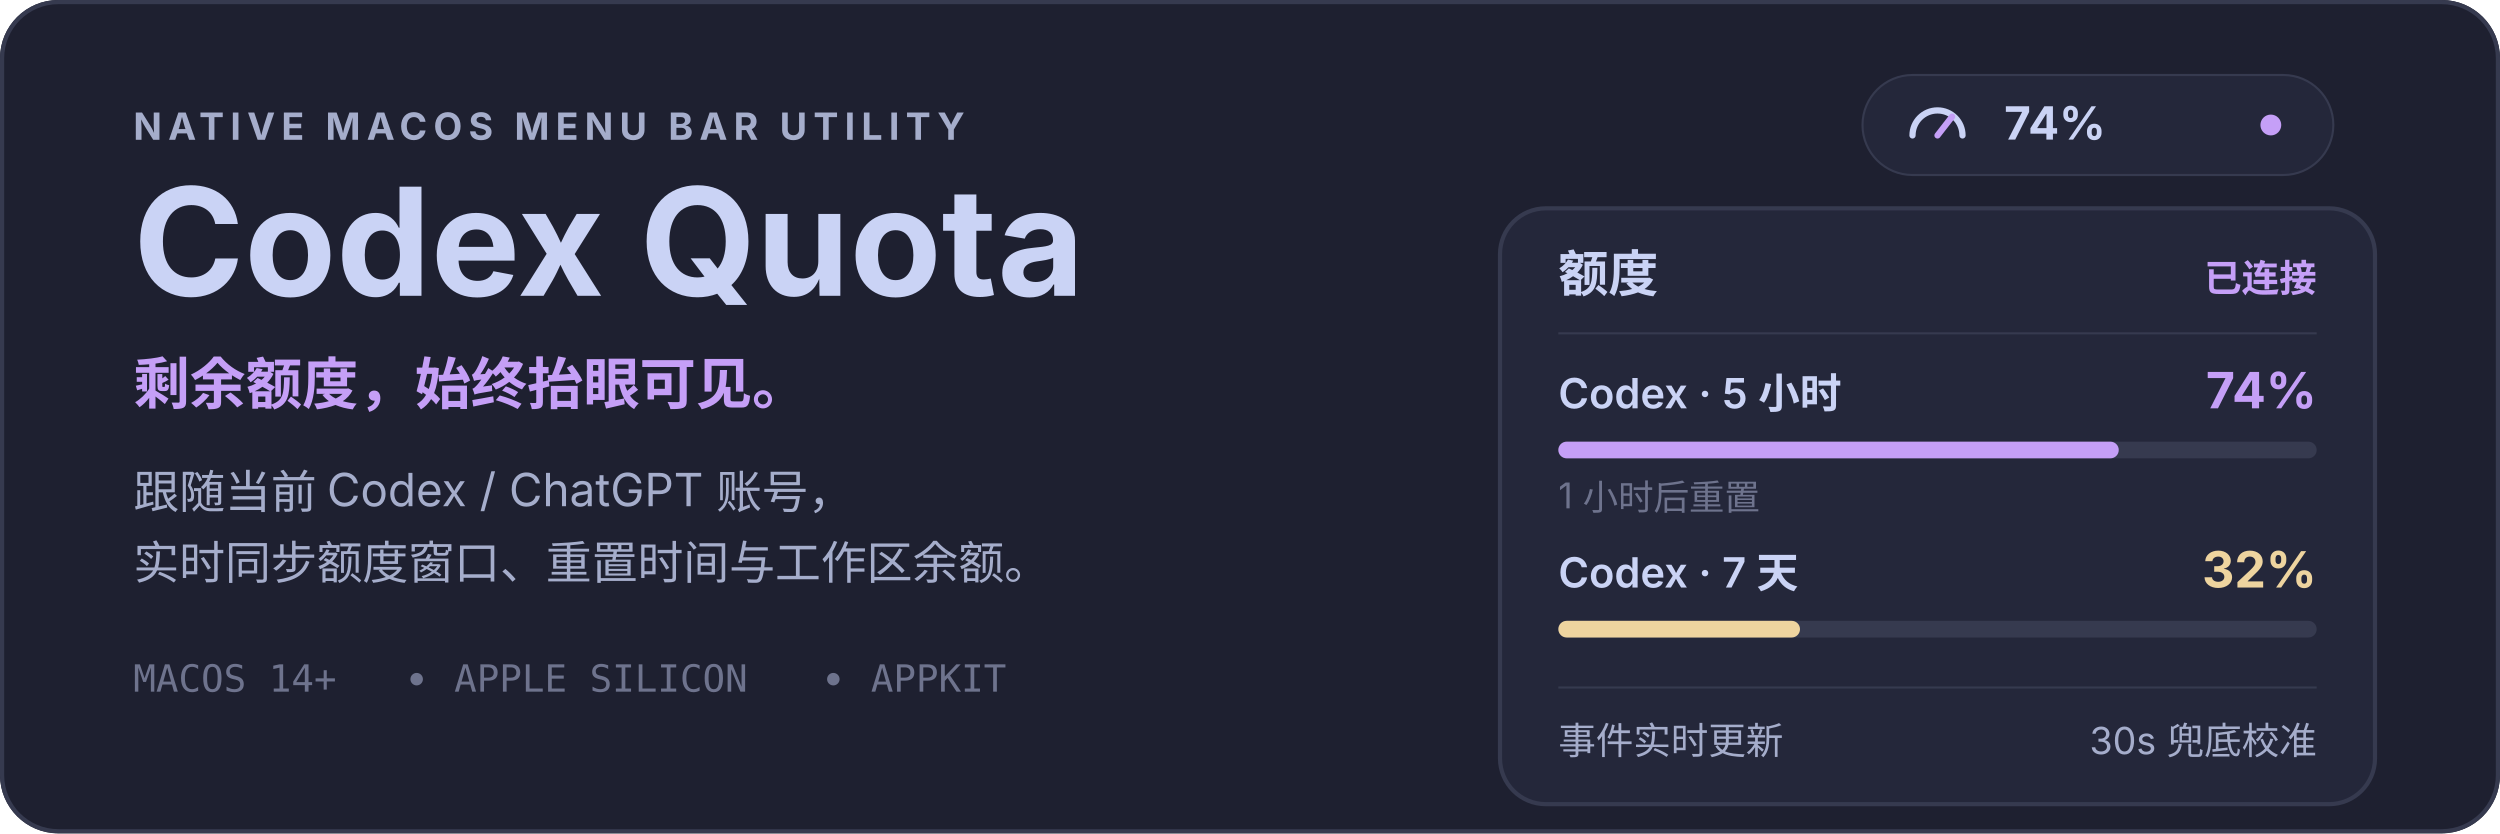
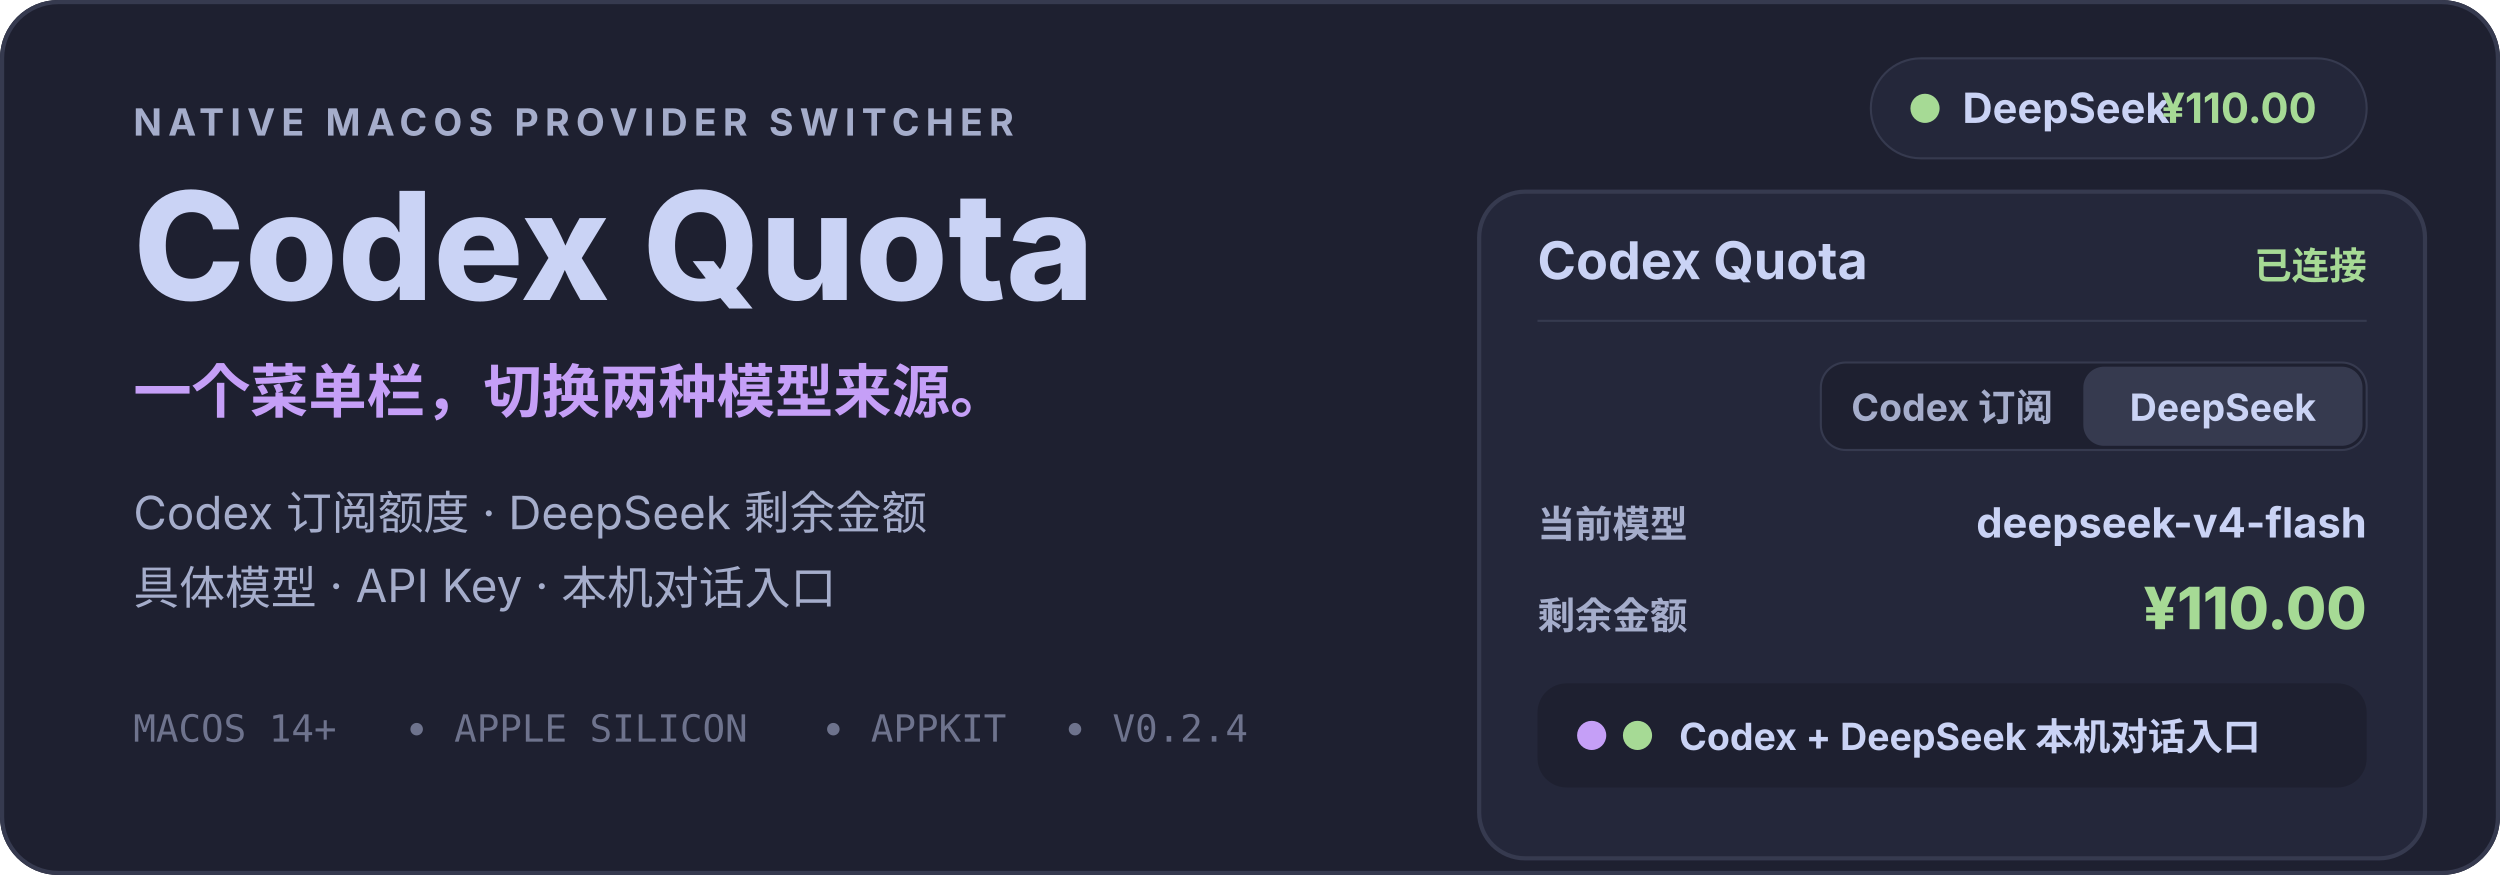
- <svg xmlns="http://www.w3.org/2000/svg" width="1200" height="400" viewBox="0 0 1200 400" role="img" aria-labelledby="title desc">
-   <rect width="1200" height="400" rx="28" fill="#1E2030" />
-   <rect x="1" y="1" width="1198" height="398" rx="27" fill="none" stroke="#363A4F" stroke-width="2" />
-   <g id="title-block" transform="translate(64 54)" font-family="-apple-system, BlinkMacSystemFont, 'Segoe UI', 'PingFang SC', sans-serif">
+ <svg xmlns="http://www.w3.org/2000/svg" width="1200" height="420" viewBox="0 0 1200 420" role="img" aria-labelledby="title desc">
+   <rect width="1200" height="420" rx="28" fill="#1E2030" />
+   <rect x="1" y="1" width="1198" height="418" rx="27" fill="none" stroke="#363A4F" stroke-width="2" />
+   <g id="title-block" transform="translate(64 52)" font-family="-apple-system, BlinkMacSystemFont, 'Segoe UI', 'PingFang SC', sans-serif">
    <text x="0" y="0" dominant-baseline="hanging" fill="#A5ADCB" font-size="18" font-weight="650" letter-spacing="3">
-       NATIVE MACOS MENU BAR UTILITY
+       NATIVE MACOS PROVIDER SWITCHER
    </text>
-     <text x="0" y="88" fill="#CAD3F5" font-size="72" font-weight="750">
+     <text x="0" y="92" fill="#CAD3F5" font-size="72" font-weight="760">
      Codex Quota
    </text>
-     <text x="0" y="140" fill="#C59FF7" font-size="27" font-weight="650">
-       剩余额度，始终抬眼可见。
+     <text x="0" y="146" fill="#C59FF7" font-size="28" font-weight="680">
+       一个菜单栏，切换两种模型来源。
    </text>
-     <text x="0" y="190" fill="#A5ADCB" font-size="22">
-       跟随当前 Codex / ChatGPT 账号，
+     <text x="0" y="202" fill="#A5ADCB" font-size="22">
+       Codex 订阅额度 · DeepSeek 剩余金额
    </text>
-     <text x="0" y="224" fill="#A5ADCB" font-size="22">
-       实时同步额度窗口、重置时间与工作区余额。
+     <text x="0" y="238" fill="#A5ADCB" font-size="22">
+       具体模型 · API Key · 本机对话入口
    </text>
-     <g transform="translate(0 278)" font-family="ui-monospace, SFMono-Regular, Menlo, monospace" font-size="18" fill="#6E738D">
+     <g transform="translate(0 304)" font-family="ui-monospace, SFMono-Regular, Menlo, monospace" font-size="18" fill="#6E738D">
      <text x="0" y="0">MACOS 14+</text>
      <circle cx="136" cy="-6" r="3" fill="#6E738D" />
      <text x="154" y="0">APPLE SILICON</text>
      <circle cx="336" cy="-6" r="3" fill="#6E738D" />
      <text x="354" y="0">APPKIT</text>
+       <circle cx="452" cy="-6" r="3" fill="#6E738D" />
+       <text x="470" y="0">V0.2.4</text>
    </g>
  </g>
-   <g id="quota-specimen" transform="translate(720 36)" font-family="-apple-system, BlinkMacSystemFont, 'Segoe UI', 'PingFang SC', sans-serif">
-     <rect x="174" y="0" width="226" height="48" rx="24" fill="#24273A" stroke="#363A4F" />
-     <path d="M198 29 A12 12 0 0 1 222 29" fill="none" stroke="#CAD3F5" stroke-width="3" stroke-linecap="round" />
-     <path d="M210 29 L217 20" fill="none" stroke="#C59FF7" stroke-width="3" stroke-linecap="round" />
-     <text x="242" y="31" fill="#CAD3F5" font-size="22" font-weight="700">74%</text>
-     <circle cx="370" cy="24" r="5" fill="#C59FF7" />
-     <rect x="0" y="64" width="420" height="286" rx="22" fill="#24273A" stroke="#363A4F" stroke-width="2" />
-     <text x="28" y="104" fill="#CAD3F5" font-size="24" font-weight="720">额度</text>
-     <text x="392" y="104" text-anchor="end" fill="#C59FF7" font-size="18" font-weight="700">已连接</text>
-     <line x1="28" y1="124" x2="392" y2="124" stroke="#363A4F" />
-     <text x="28" y="160" fill="#CAD3F5" font-size="20" font-weight="620">Codex · 5 小时</text>
-     <text x="392" y="160" text-anchor="end" fill="#C59FF7" font-size="24" font-weight="730">74%</text>
-     <rect x="28" y="176" width="364" height="8" rx="4" fill="#363A4F" />
-     <rect x="28" y="176" width="269" height="8" rx="4" fill="#C59FF7" />
-     <text x="28" y="208" fill="#6E738D" font-size="17">1 小时后重置</text>
-     <text x="28" y="246" fill="#CAD3F5" font-size="20" font-weight="620">Codex · 7 天</text>
-     <text x="392" y="246" text-anchor="end" fill="#EED49F" font-size="24" font-weight="730">32%</text>
-     <rect x="28" y="262" width="364" height="8" rx="4" fill="#363A4F" />
-     <rect x="28" y="262" width="116" height="8" rx="4" fill="#EED49F" />
-     <line x1="28" y1="294" x2="392" y2="294" stroke="#363A4F" />
-     <text x="28" y="326" fill="#A5ADCB" font-size="18">事件实时更新</text>
-     <text x="392" y="326" text-anchor="end" fill="#A5ADCB" font-size="18">30s 兜底校准</text>
+   <g id="provider-panel" transform="translate(710 28)" font-family="-apple-system, BlinkMacSystemFont, 'Segoe UI', 'PingFang SC', sans-serif">
+     <rect x="188" y="0" width="238" height="48" rx="24" fill="#24273A" stroke="#363A4F" />
+     <circle cx="214" cy="24" r="7" fill="#A6DA95" />
+     <text x="232" y="31" fill="#CAD3F5" font-size="20" font-weight="700">DeepSeek</text>
+     <text x="402" y="31" text-anchor="end" fill="#A6DA95" font-size="20" font-weight="750">¥110.00</text>
+     <rect x="0" y="64" width="454" height="320" rx="22" fill="#24273A" stroke="#363A4F" stroke-width="2" />
+     <text x="28" y="106" fill="#CAD3F5" font-size="25" font-weight="740">Codex Quota</text>
+     <text x="426" y="106" text-anchor="end" fill="#A6DA95" font-size="18" font-weight="700">已连接</text>
+     <line x1="28" y1="126" x2="426" y2="126" stroke="#363A4F" />
+     <g transform="translate(164 146)">
+       <rect width="262" height="42" rx="12" fill="#1E2030" stroke="#363A4F" />
+       <rect x="126" y="2" width="134" height="38" rx="10" fill="#363A4F" />
+       <text x="63" y="28" text-anchor="middle" fill="#A5ADCB" font-size="18" font-weight="650">Codex 订阅</text>
+       <text x="193" y="28" text-anchor="middle" fill="#CAD3F5" font-size="18" font-weight="700">DeepSeek</text>
+     </g>
+     <text x="28" y="230" fill="#A5ADCB" font-size="18" font-weight="650">当前模型</text>
+     <text x="426" y="230" text-anchor="end" fill="#CAD3F5" font-size="20" font-weight="700">deepseek-v4-flash</text>
+     <text x="28" y="274" fill="#A5ADCB" font-size="18" font-weight="650">剩余金额</text>
+     <text x="426" y="274" text-anchor="end" fill="#A6DA95" font-size="28" font-weight="760">¥110.00</text>
+     <rect x="28" y="300" width="398" height="50" rx="14" fill="#1E2030" />
+     <circle cx="54" cy="325" r="7" fill="#C59FF7" />
+     <circle cx="76" cy="325" r="7" fill="#A6DA95" />
+     <text x="96" y="332" fill="#CAD3F5" font-size="18" font-weight="650">Codex + DeepSeek 本机对话入口</text>
  </g>
</svg>
